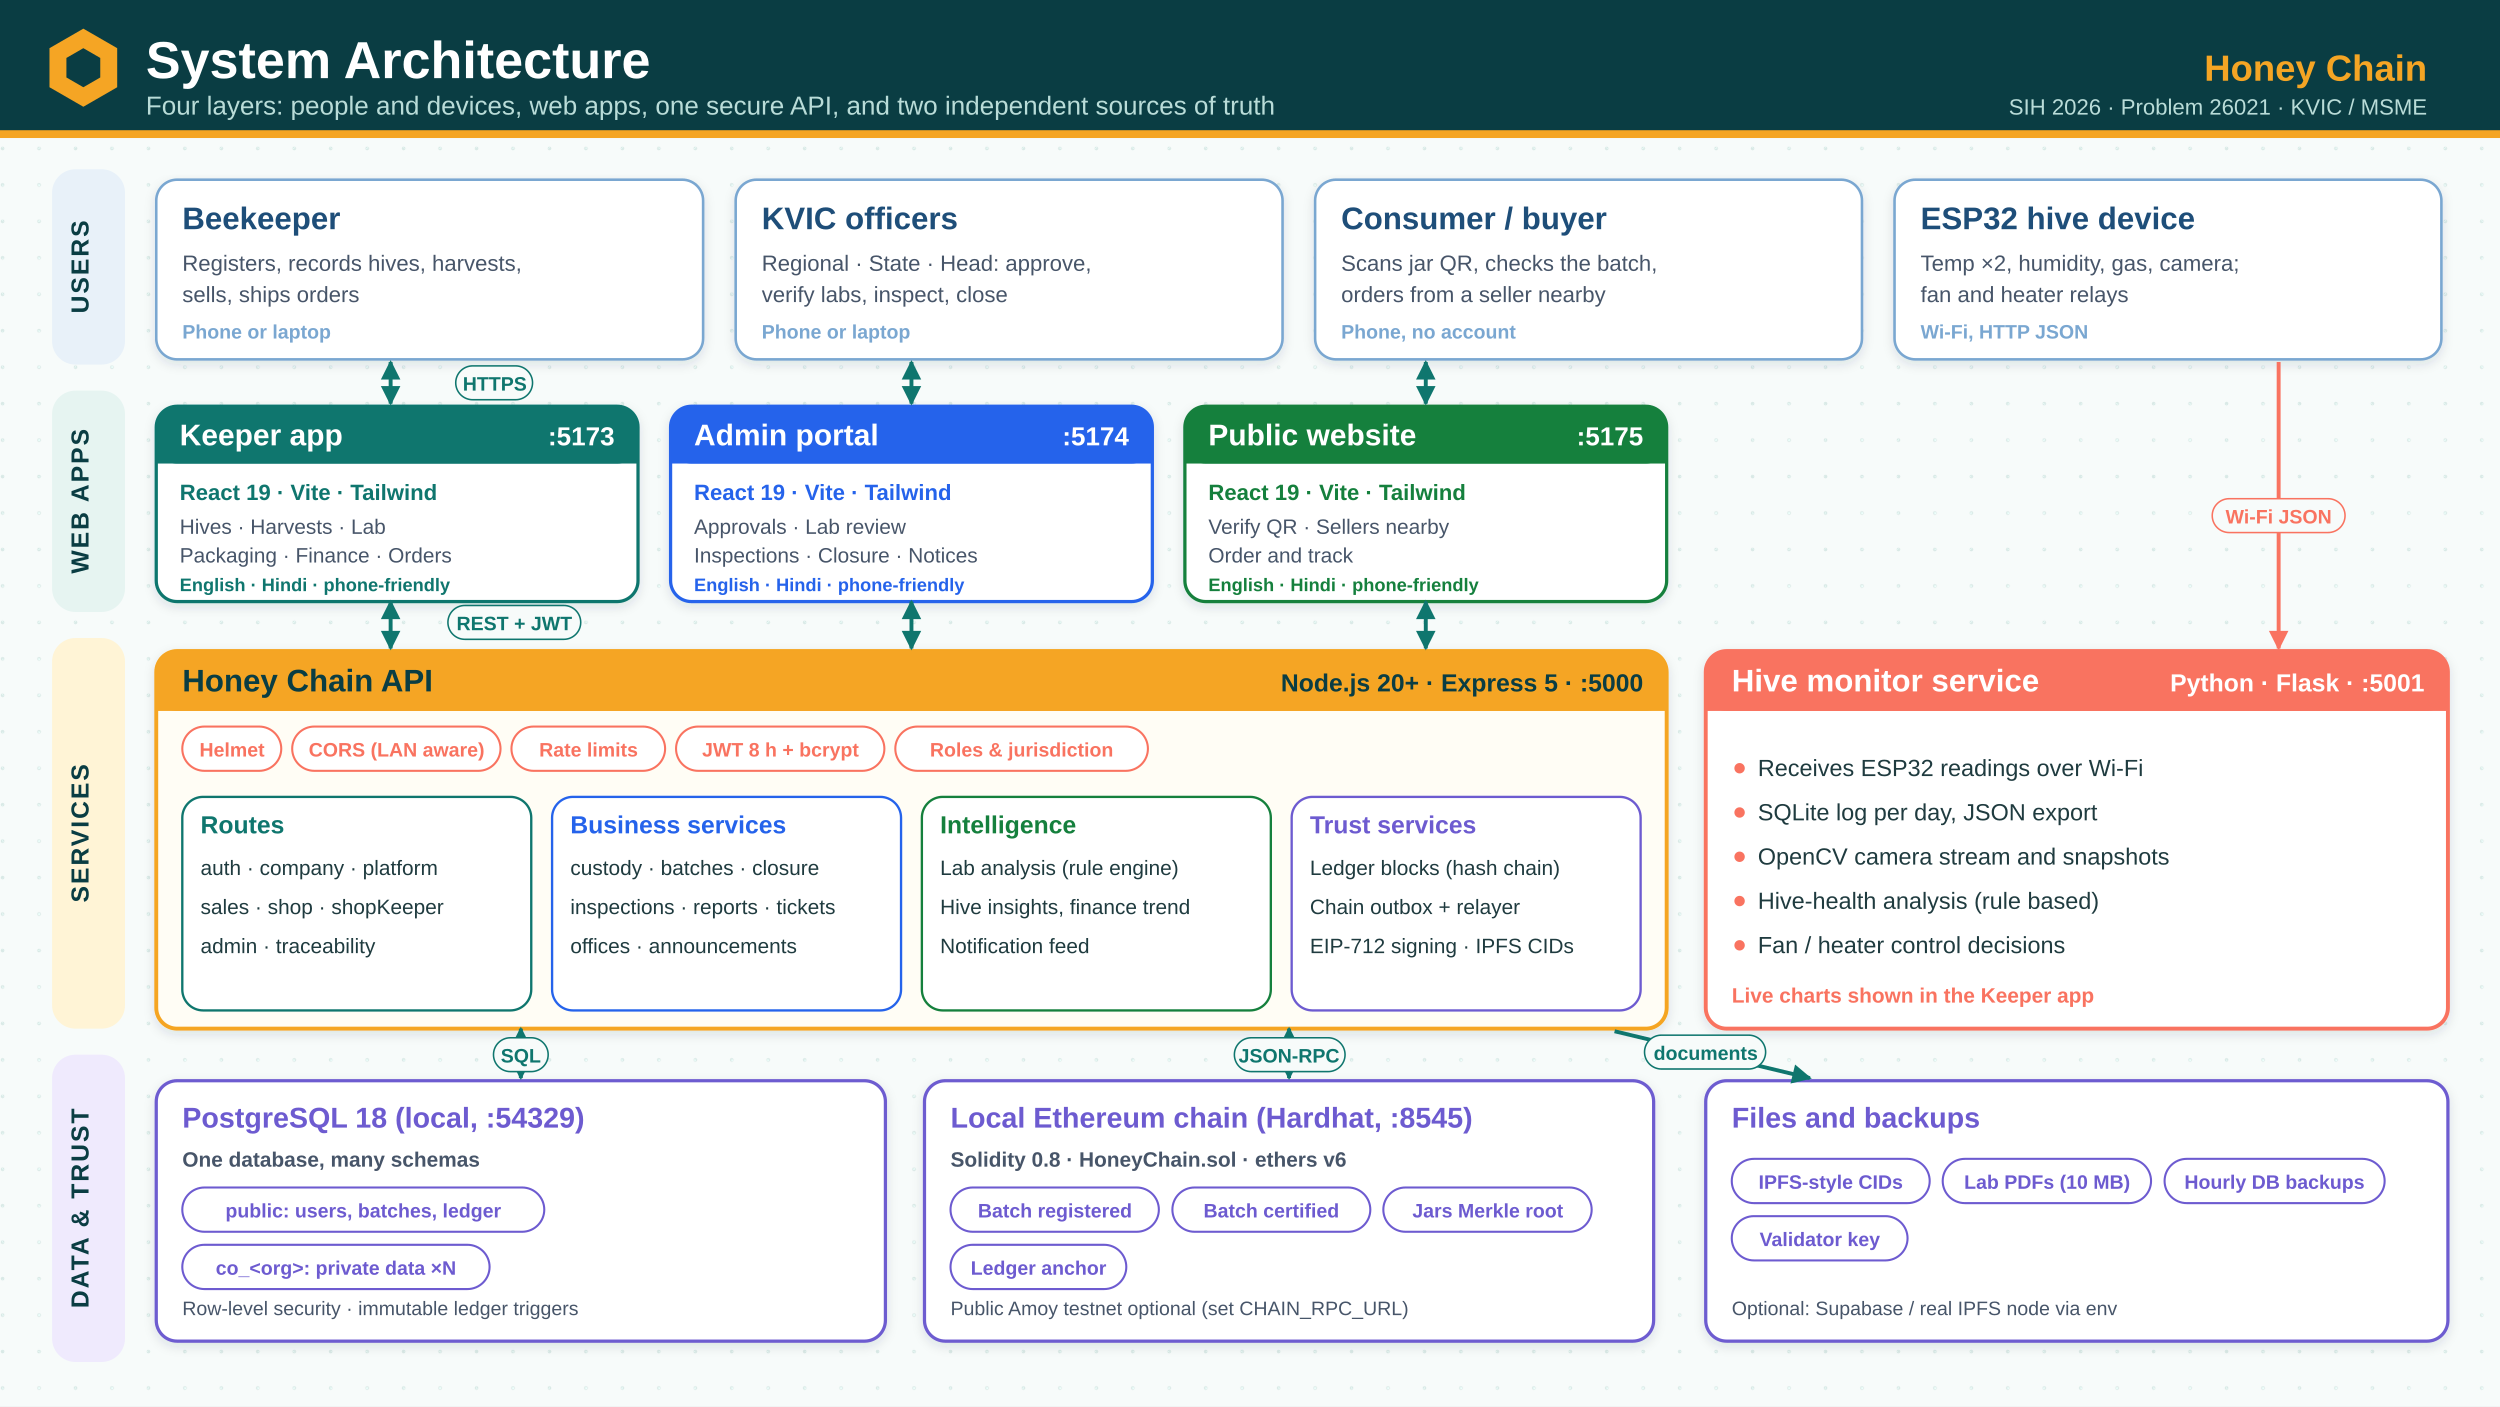
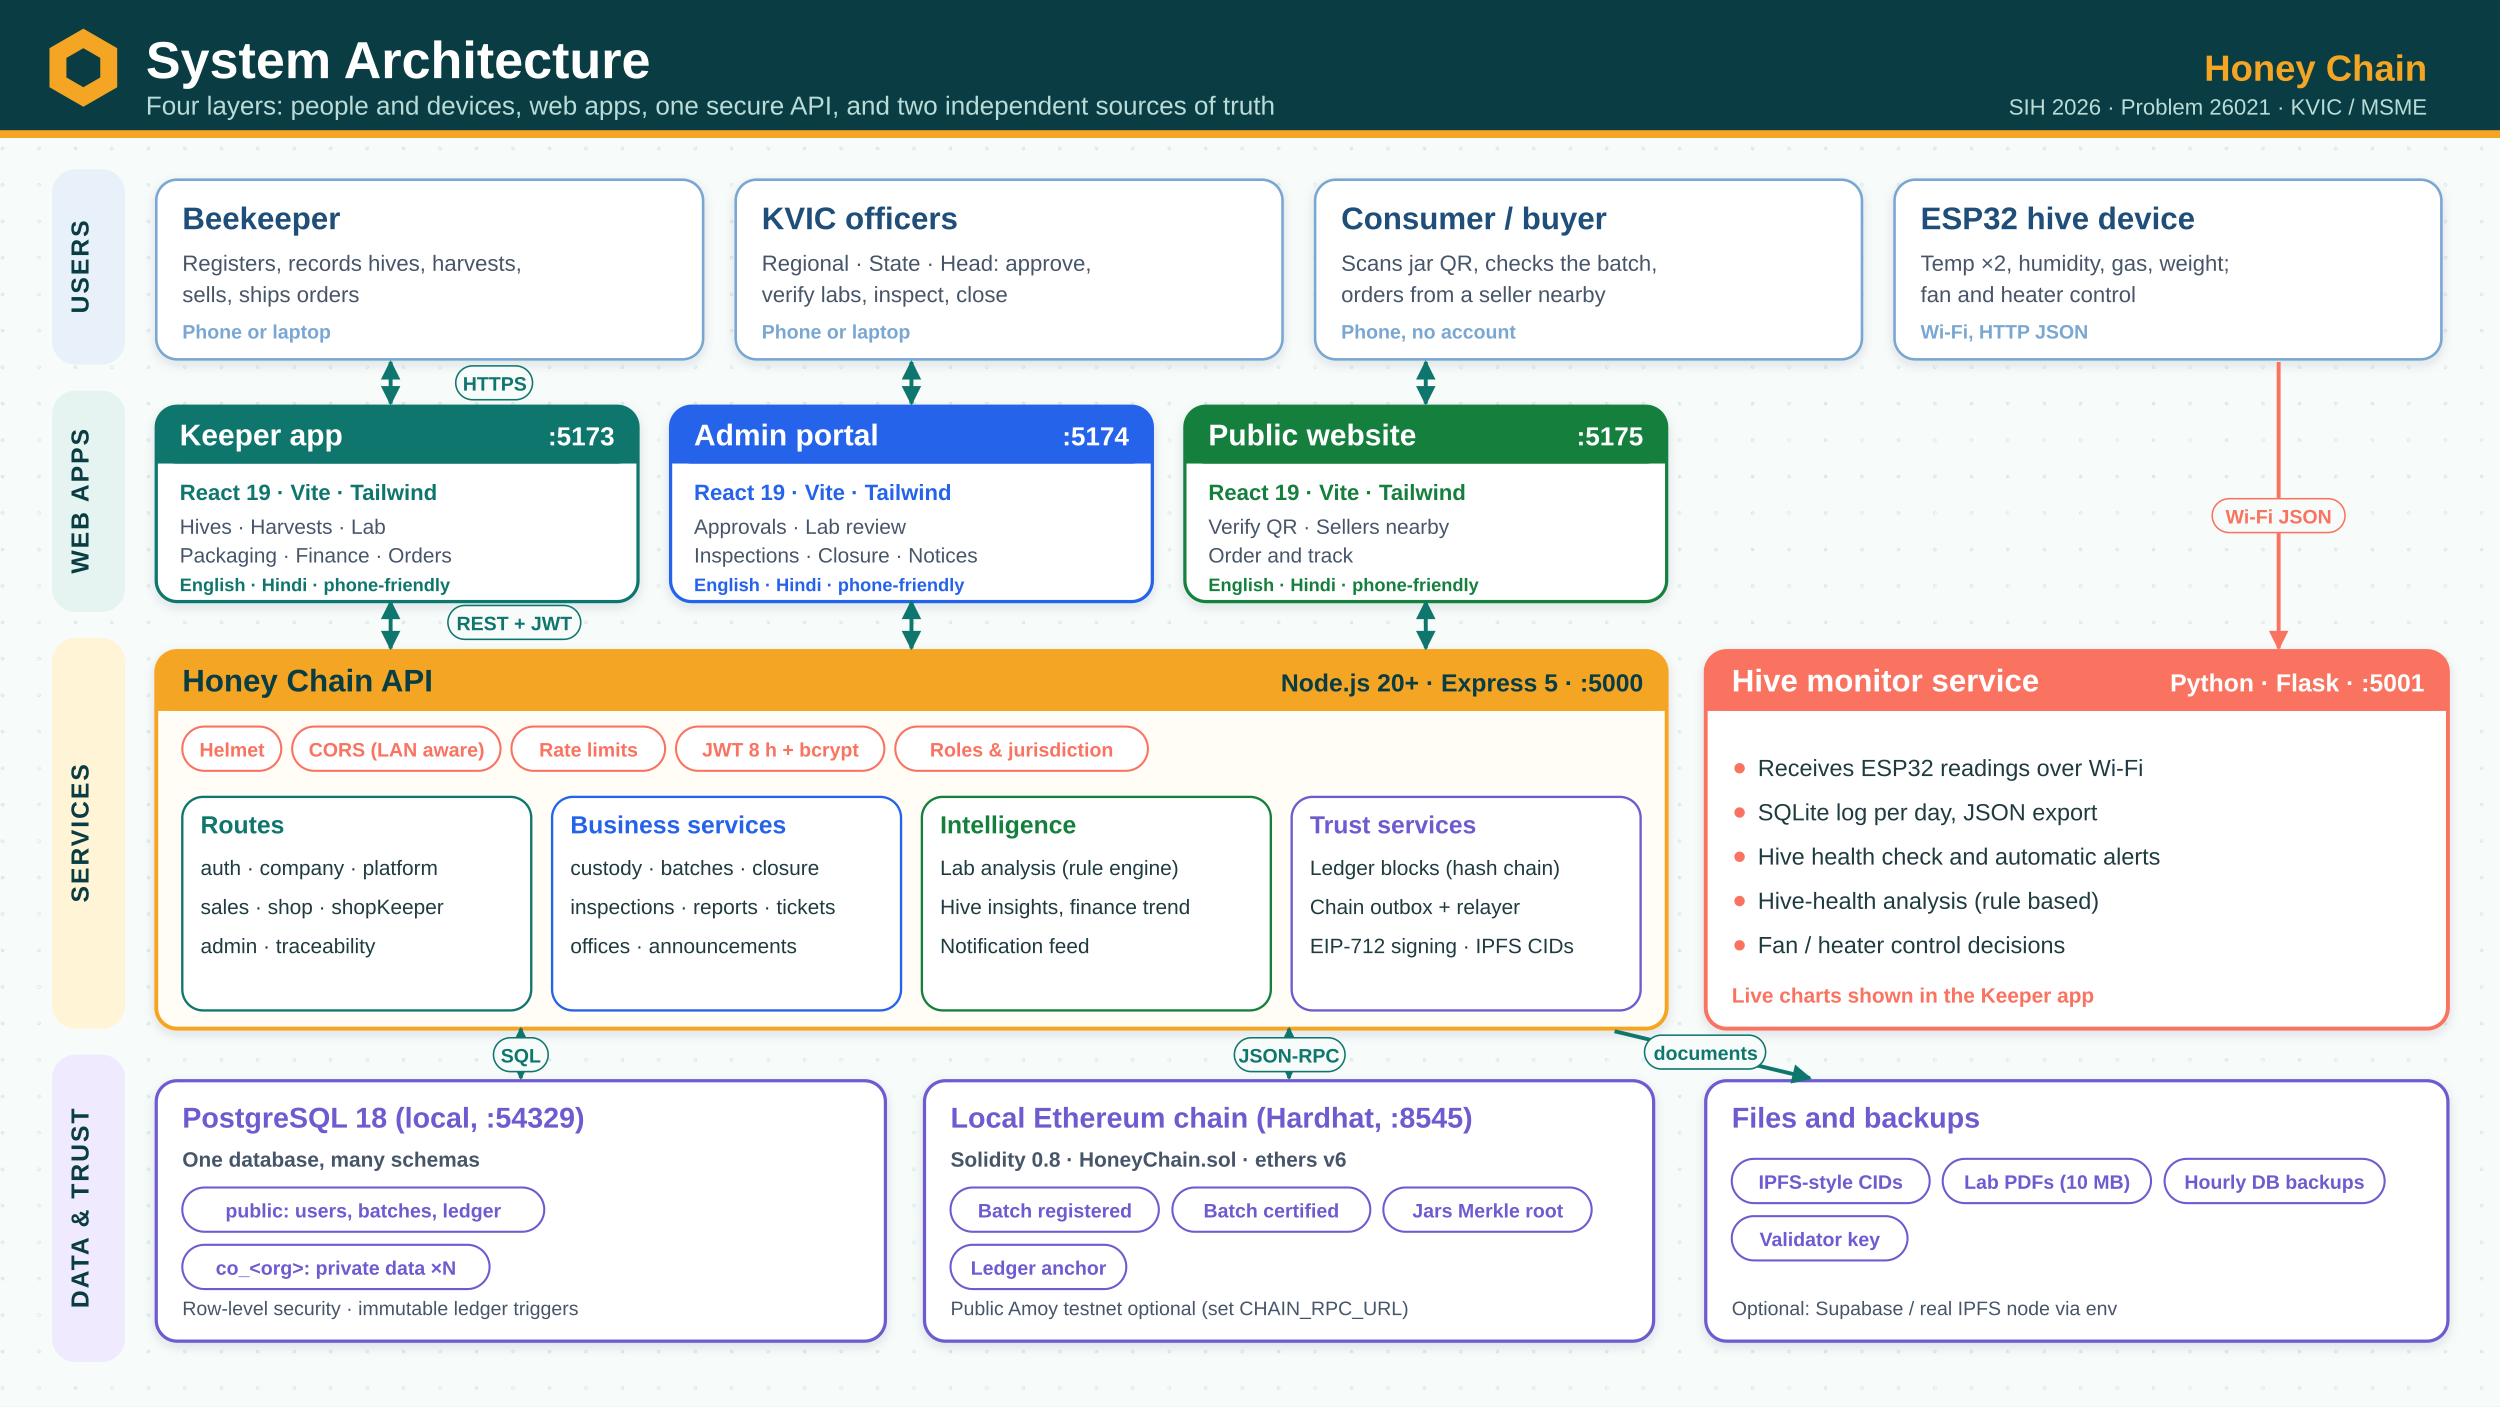
<svg xmlns="http://www.w3.org/2000/svg" width="1920" height="1080" viewBox="0 0 1920 1080" font-family="'Segoe UI', 'Helvetica Neue', Arial, sans-serif">
  <defs>
    <marker id="ah" viewBox="0 0 10 10" refX="9" refY="5" markerWidth="5" markerHeight="5" orient="auto-start-reverse">
      <path d="M0,0 L10,5 L0,10 z" fill="#0f766e" />
    </marker>
    <marker id="ahc" viewBox="0 0 10 10" refX="9" refY="5" markerWidth="5" markerHeight="5" orient="auto-start-reverse">
      <path d="M0,0 L10,5 L0,10 z" fill="#f97360" />
    </marker>
    <pattern id="dots" width="28" height="28" patternUnits="userSpaceOnUse">
      <circle cx="2" cy="2" r="1.4" fill="#d9e9e6" />
    </pattern>
    <filter id="sh" x="-5%" y="-5%" width="110%" height="120%">
      <feDropShadow dx="0" dy="3" stdDeviation="4" flood-color="#0a3d43" flood-opacity="0.12" />
    </filter>
  </defs>
  <rect width="1920" height="1080" fill="#f7fbfa" />
  <rect width="1920" height="1080" fill="url(#dots)" />
  <rect x="0" y="0" width="1920" height="104" fill="#0a3d43" />
  <rect x="0" y="100" width="1920" height="6" fill="#f5a524" />
  <polygon points="90.0,37.0 90.0,67.0 64.0,82.0 38.0,67.0 38.0,37.0 64.0,22.0" fill="#f5a524" />
  <polygon points="77.0,44.5 77.0,59.5 64.0,67.0 51.0,59.5 51.0,44.5 64.0,37.0" fill="#0a3d43" />
  <text x="112" y="60" font-size="40" font-weight="700" fill="#ffffff" text-anchor="start">System Architecture</text>
  <text x="112" y="88" font-size="20" font-weight="400" fill="#b9dcd8" text-anchor="start">Four layers: people and devices, web apps, one secure API, and two independent sources of truth</text>
  <text x="1864" y="62" font-size="28" font-weight="700" fill="#f5a524" text-anchor="end">Honey Chain</text>
  <text x="1864" y="88" font-size="17" font-weight="400" fill="#b9dcd8" text-anchor="end">SIH 2026 · Problem 26021 · KVIC / MSME</text>
  <rect x="40" y="130" width="56" height="150" rx="18" fill="#e8f1f9" stroke="none" stroke-width="1.5" />
  <g transform="translate(62,205.0) rotate(-90)">
    <text x="0" y="6" font-size="19" font-weight="700" fill="#0a3d43" text-anchor="middle" letter-spacing="1.5">USERS</text>
  </g>
  <rect x="40" y="300" width="56" height="170" rx="18" fill="#e6f4f1" stroke="none" stroke-width="1.5" />
  <g transform="translate(62,385.0) rotate(-90)">
    <text x="0" y="6" font-size="19" font-weight="700" fill="#0a3d43" text-anchor="middle" letter-spacing="1.5">WEB APPS</text>
  </g>
  <rect x="40" y="490" width="56" height="300" rx="18" fill="#fff4d6" stroke="none" stroke-width="1.5" />
  <g transform="translate(62,640.0) rotate(-90)">
    <text x="0" y="6" font-size="19" font-weight="700" fill="#0a3d43" text-anchor="middle" letter-spacing="1.5">SERVICES</text>
  </g>
  <rect x="40" y="810" width="56" height="236" rx="18" fill="#efeafd" stroke="none" stroke-width="1.5" />
  <g transform="translate(62,928.0) rotate(-90)">
    <text x="0" y="6" font-size="19" font-weight="700" fill="#0a3d43" text-anchor="middle" letter-spacing="1.5">DATA &amp; TRUST</text>
  </g>
  <rect x="120" y="138" width="420" height="138" rx="16" fill="#fff" stroke="#7aa7d1" stroke-width="2" filter="url(#sh)" />
  <text x="140" y="176" font-size="24" font-weight="700" fill="#1e4e79" text-anchor="start">Beekeeper</text>
  <text x="140" y="208" font-size="17" font-weight="400" fill="#475569" text-anchor="start">Registers, records hives, harvests,</text>
  <text x="140" y="232" font-size="17" font-weight="400" fill="#475569" text-anchor="start">sells, ships orders</text>
  <text x="140" y="260" font-size="15" font-weight="600" fill="#7aa7d1" text-anchor="start">Phone or laptop</text>
  <rect x="565" y="138" width="420" height="138" rx="16" fill="#fff" stroke="#7aa7d1" stroke-width="2" filter="url(#sh)" />
  <text x="585" y="176" font-size="24" font-weight="700" fill="#1e4e79" text-anchor="start">KVIC officers</text>
  <text x="585" y="208" font-size="17" font-weight="400" fill="#475569" text-anchor="start">Regional · State · Head: approve,</text>
  <text x="585" y="232" font-size="17" font-weight="400" fill="#475569" text-anchor="start">verify labs, inspect, close</text>
  <text x="585" y="260" font-size="15" font-weight="600" fill="#7aa7d1" text-anchor="start">Phone or laptop</text>
  <rect x="1010" y="138" width="420" height="138" rx="16" fill="#fff" stroke="#7aa7d1" stroke-width="2" filter="url(#sh)" />
  <text x="1030" y="176" font-size="24" font-weight="700" fill="#1e4e79" text-anchor="start">Consumer / buyer</text>
  <text x="1030" y="208" font-size="17" font-weight="400" fill="#475569" text-anchor="start">Scans jar QR, checks the batch,</text>
  <text x="1030" y="232" font-size="17" font-weight="400" fill="#475569" text-anchor="start">orders from a seller nearby</text>
  <text x="1030" y="260" font-size="15" font-weight="600" fill="#7aa7d1" text-anchor="start">Phone, no account</text>
  <rect x="1455" y="138" width="420" height="138" rx="16" fill="#fff" stroke="#7aa7d1" stroke-width="2" filter="url(#sh)" />
  <text x="1475" y="176" font-size="24" font-weight="700" fill="#1e4e79" text-anchor="start">ESP32 hive device</text>
-   <text x="1475" y="208" font-size="17" font-weight="400" fill="#475569" text-anchor="start">Temp ×2, humidity, gas, camera;</text>
-   <text x="1475" y="232" font-size="17" font-weight="400" fill="#475569" text-anchor="start">fan and heater relays</text>
+   <text x="1475" y="208" font-size="17" font-weight="400" fill="#475569" text-anchor="start">Temp ×2, humidity, gas, weight;</text>
+   <text x="1475" y="232" font-size="17" font-weight="400" fill="#475569" text-anchor="start">fan and heater control</text>
  <text x="1475" y="260" font-size="15" font-weight="600" fill="#7aa7d1" text-anchor="start">Wi-Fi, HTTP JSON</text>
  <rect x="120" y="312" width="370" height="150" rx="16" fill="#fff" stroke="#0f766e" stroke-width="2.5" filter="url(#sh)" />
  <rect x="120" y="312" width="370" height="44" rx="16" fill="#0f766e" />
  <rect x="120" y="336" width="370" height="20" fill="#0f766e" />
  <text x="138" y="342" font-size="23" font-weight="700" fill="#fff" text-anchor="start">Keeper app</text>
  <text x="472" y="342" font-size="20" font-weight="700" fill="#fff" text-anchor="end">:5173</text>
  <text x="138" y="384" font-size="17" font-weight="700" fill="#0f766e" text-anchor="start">React 19 · Vite · Tailwind</text>
  <text x="138" y="410" font-size="16" font-weight="400" fill="#475569" text-anchor="start">Hives · Harvests · Lab</text>
  <text x="138" y="432" font-size="16" font-weight="400" fill="#475569" text-anchor="start">Packaging · Finance · Orders</text>
  <text x="138" y="454" font-size="14" font-weight="600" fill="#0f766e" text-anchor="start">English · Hindi · phone-friendly</text>
  <rect x="515" y="312" width="370" height="150" rx="16" fill="#fff" stroke="#2563eb" stroke-width="2.5" filter="url(#sh)" />
  <rect x="515" y="312" width="370" height="44" rx="16" fill="#2563eb" />
  <rect x="515" y="336" width="370" height="20" fill="#2563eb" />
  <text x="533" y="342" font-size="23" font-weight="700" fill="#fff" text-anchor="start">Admin portal</text>
  <text x="867" y="342" font-size="20" font-weight="700" fill="#fff" text-anchor="end">:5174</text>
  <text x="533" y="384" font-size="17" font-weight="700" fill="#2563eb" text-anchor="start">React 19 · Vite · Tailwind</text>
  <text x="533" y="410" font-size="16" font-weight="400" fill="#475569" text-anchor="start">Approvals · Lab review</text>
  <text x="533" y="432" font-size="16" font-weight="400" fill="#475569" text-anchor="start">Inspections · Closure · Notices</text>
  <text x="533" y="454" font-size="14" font-weight="600" fill="#2563eb" text-anchor="start">English · Hindi · phone-friendly</text>
  <rect x="910" y="312" width="370" height="150" rx="16" fill="#fff" stroke="#15803d" stroke-width="2.5" filter="url(#sh)" />
  <rect x="910" y="312" width="370" height="44" rx="16" fill="#15803d" />
  <rect x="910" y="336" width="370" height="20" fill="#15803d" />
  <text x="928" y="342" font-size="23" font-weight="700" fill="#fff" text-anchor="start">Public website</text>
  <text x="1262" y="342" font-size="20" font-weight="700" fill="#fff" text-anchor="end">:5175</text>
  <text x="928" y="384" font-size="17" font-weight="700" fill="#15803d" text-anchor="start">React 19 · Vite · Tailwind</text>
  <text x="928" y="410" font-size="16" font-weight="400" fill="#475569" text-anchor="start">Verify QR · Sellers nearby</text>
  <text x="928" y="432" font-size="16" font-weight="400" fill="#475569" text-anchor="start">Order and track</text>
  <text x="928" y="454" font-size="14" font-weight="600" fill="#15803d" text-anchor="start">English · Hindi · phone-friendly</text>
  <rect x="120" y="500" width="1160" height="290" rx="16" fill="#fffdf5" stroke="#f5a524" stroke-width="3" filter="url(#sh)" />
  <rect x="120" y="500" width="1160" height="46" rx="16" fill="#f5a524" />
  <rect x="120" y="528" width="1160" height="18" fill="#f5a524" />
  <text x="140" y="531" font-size="24" font-weight="700" fill="#0a3d43" text-anchor="start">Honey Chain API</text>
  <text x="1262" y="531" font-size="19" font-weight="700" fill="#0a3d43" text-anchor="end">Node.js 20+ · Express 5 · :5000</text>
  <rect x="140" y="558" width="76" height="34" rx="17" fill="#ffffff" stroke="#f97360" stroke-width="1.6" />
  <text x="178.2" y="581" font-size="15" font-weight="600" fill="#f97360" text-anchor="middle">Helmet</text>
  <rect x="224.4" y="558" width="160" height="34" rx="17" fill="#ffffff" stroke="#f97360" stroke-width="1.6" />
  <text x="304.6" y="581" font-size="15" font-weight="600" fill="#f97360" text-anchor="middle">CORS (LAN aware)</text>
  <rect x="392.8" y="558" width="118" height="34" rx="17" fill="#ffffff" stroke="#f97360" stroke-width="1.6" />
  <text x="452.0" y="581" font-size="15" font-weight="600" fill="#f97360" text-anchor="middle">Rate limits</text>
  <rect x="519.2" y="558" width="160" height="34" rx="17" fill="#ffffff" stroke="#f97360" stroke-width="1.6" />
  <text x="599.4" y="581" font-size="15" font-weight="600" fill="#f97360" text-anchor="middle">JWT 8 h + bcrypt</text>
  <rect x="687.6" y="558" width="194" height="34" rx="17" fill="#ffffff" stroke="#f97360" stroke-width="1.6" />
  <text x="784.6" y="581" font-size="15" font-weight="600" fill="#f97360" text-anchor="middle">Roles &amp; jurisdiction</text>
  <rect x="140" y="612" width="268" height="164" rx="16" fill="#fff" stroke="#0f766e" stroke-width="1.8" />
  <text x="154" y="640" font-size="19" font-weight="700" fill="#0f766e" text-anchor="start">Routes</text>
  <text x="154" y="672" font-size="16" font-weight="400" fill="#1f3b3f" text-anchor="start">auth · company · platform</text>
  <text x="154" y="702" font-size="16" font-weight="400" fill="#1f3b3f" text-anchor="start">sales · shop · shopKeeper</text>
  <text x="154" y="732" font-size="16" font-weight="400" fill="#1f3b3f" text-anchor="start">admin · traceability</text>
  <rect x="424" y="612" width="268" height="164" rx="16" fill="#fff" stroke="#2563eb" stroke-width="1.8" />
  <text x="438" y="640" font-size="19" font-weight="700" fill="#2563eb" text-anchor="start">Business services</text>
  <text x="438" y="672" font-size="16" font-weight="400" fill="#1f3b3f" text-anchor="start">custody · batches · closure</text>
  <text x="438" y="702" font-size="16" font-weight="400" fill="#1f3b3f" text-anchor="start">inspections · reports · tickets</text>
  <text x="438" y="732" font-size="16" font-weight="400" fill="#1f3b3f" text-anchor="start">offices · announcements</text>
  <rect x="708" y="612" width="268" height="164" rx="16" fill="#fff" stroke="#15803d" stroke-width="1.8" />
  <text x="722" y="640" font-size="19" font-weight="700" fill="#15803d" text-anchor="start">Intelligence</text>
  <text x="722" y="672" font-size="16" font-weight="400" fill="#1f3b3f" text-anchor="start">Lab analysis (rule engine)</text>
  <text x="722" y="702" font-size="16" font-weight="400" fill="#1f3b3f" text-anchor="start">Hive insights, finance trend</text>
  <text x="722" y="732" font-size="16" font-weight="400" fill="#1f3b3f" text-anchor="start">Notification feed</text>
  <rect x="992" y="612" width="268" height="164" rx="16" fill="#fff" stroke="#6d5bd0" stroke-width="1.8" />
  <text x="1006" y="640" font-size="19" font-weight="700" fill="#6d5bd0" text-anchor="start">Trust services</text>
  <text x="1006" y="672" font-size="16" font-weight="400" fill="#1f3b3f" text-anchor="start">Ledger blocks (hash chain)</text>
  <text x="1006" y="702" font-size="16" font-weight="400" fill="#1f3b3f" text-anchor="start">Chain outbox + relayer</text>
  <text x="1006" y="732" font-size="16" font-weight="400" fill="#1f3b3f" text-anchor="start">EIP-712 signing · IPFS CIDs</text>
  <rect x="1310" y="500" width="570" height="290" rx="16" fill="#fff" stroke="#f97360" stroke-width="3" filter="url(#sh)" />
  <rect x="1310" y="500" width="570" height="46" rx="16" fill="#f97360" />
  <rect x="1310" y="528" width="570" height="18" fill="#f97360" />
  <text x="1330" y="531" font-size="24" font-weight="700" fill="#fff" text-anchor="start">Hive monitor service</text>
  <text x="1862" y="531" font-size="19" font-weight="700" fill="#fff" text-anchor="end">Python · Flask · :5001</text>
  <circle cx="1336" cy="590" r="4" fill="#f97360" />
  <text x="1350" y="596" font-size="18" font-weight="400" fill="#1f3b3f" text-anchor="start">Receives ESP32 readings over Wi-Fi</text>
  <circle cx="1336" cy="624" r="4" fill="#f97360" />
  <text x="1350" y="630" font-size="18" font-weight="400" fill="#1f3b3f" text-anchor="start">SQLite log per day, JSON export</text>
  <circle cx="1336" cy="658" r="4" fill="#f97360" />
-   <text x="1350" y="664" font-size="18" font-weight="400" fill="#1f3b3f" text-anchor="start">OpenCV camera stream and snapshots</text>
+   <text x="1350" y="664" font-size="18" font-weight="400" fill="#1f3b3f" text-anchor="start">Hive health check and automatic alerts</text>
  <circle cx="1336" cy="692" r="4" fill="#f97360" />
  <text x="1350" y="698" font-size="18" font-weight="400" fill="#1f3b3f" text-anchor="start">Hive-health analysis (rule based)</text>
  <circle cx="1336" cy="726" r="4" fill="#f97360" />
  <text x="1350" y="732" font-size="18" font-weight="400" fill="#1f3b3f" text-anchor="start">Fan / heater control decisions</text>
  <text x="1330" y="770" font-size="16" font-weight="600" fill="#f97360" text-anchor="start">Live charts shown in the Keeper app</text>
  <rect x="120" y="830" width="560" height="200" rx="16" fill="#fff" stroke="#6d5bd0" stroke-width="2.5" filter="url(#sh)" />
  <text x="140" y="866" font-size="22" font-weight="700" fill="#6d5bd0" text-anchor="start">PostgreSQL 18 (local, :54329)</text>
  <text x="140" y="896" font-size="16" font-weight="600" fill="#475569" text-anchor="start">One database, many schemas</text>
  <rect x="140" y="912" width="278" height="34" rx="17" fill="#ffffff" stroke="#6d5bd0" stroke-width="1.6" />
  <text x="279.0" y="935" font-size="15" font-weight="600" fill="#6d5bd0" text-anchor="middle">public: users, batches, ledger</text>
  <rect x="140" y="956" width="236" height="34" rx="17" fill="#ffffff" stroke="#6d5bd0" stroke-width="1.6" />
  <text x="258.0" y="979" font-size="15" font-weight="600" fill="#6d5bd0" text-anchor="middle">co_&lt;org&gt;: private data ×N</text>
  <text x="140" y="1010" font-size="15" font-weight="400" fill="#475569" text-anchor="start">Row-level security · immutable ledger triggers</text>
  <rect x="710" y="830" width="560" height="200" rx="16" fill="#fff" stroke="#6d5bd0" stroke-width="2.5" filter="url(#sh)" />
  <text x="730" y="866" font-size="22" font-weight="700" fill="#6d5bd0" text-anchor="start">Local Ethereum chain (Hardhat, :8545)</text>
  <text x="730" y="896" font-size="16" font-weight="600" fill="#475569" text-anchor="start">Solidity 0.8 · HoneyChain.sol · ethers v6</text>
  <rect x="730" y="912" width="160" height="34" rx="17" fill="#ffffff" stroke="#6d5bd0" stroke-width="1.6" />
  <text x="810.2" y="935" font-size="15" font-weight="600" fill="#6d5bd0" text-anchor="middle">Batch registered</text>
  <rect x="900.4" y="912" width="152" height="34" rx="17" fill="#ffffff" stroke="#6d5bd0" stroke-width="1.6" />
  <text x="976.4" y="935" font-size="15" font-weight="600" fill="#6d5bd0" text-anchor="middle">Batch certified</text>
  <rect x="1062.4" y="912" width="160" height="34" rx="17" fill="#ffffff" stroke="#6d5bd0" stroke-width="1.6" />
  <text x="1142.6" y="935" font-size="15" font-weight="600" fill="#6d5bd0" text-anchor="middle">Jars Merkle root</text>
  <rect x="730" y="956" width="135" height="34" rx="17" fill="#ffffff" stroke="#6d5bd0" stroke-width="1.6" />
  <text x="797.6" y="979" font-size="15" font-weight="600" fill="#6d5bd0" text-anchor="middle">Ledger anchor</text>
  <text x="730" y="1010" font-size="15" font-weight="400" fill="#475569" text-anchor="start">Public Amoy testnet optional (set CHAIN_RPC_URL)</text>
  <rect x="1310" y="830" width="570" height="200" rx="16" fill="#fff" stroke="#6d5bd0" stroke-width="2.5" filter="url(#sh)" />
  <text x="1330" y="866" font-size="22" font-weight="700" fill="#6d5bd0" text-anchor="start">Files and backups</text>
  <rect x="1330" y="890" width="152" height="34" rx="17" fill="#ffffff" stroke="#6d5bd0" stroke-width="1.6" />
  <text x="1406.0" y="913" font-size="15" font-weight="600" fill="#6d5bd0" text-anchor="middle">IPFS-style CIDs</text>
  <rect x="1492.0" y="890" width="160" height="34" rx="17" fill="#ffffff" stroke="#6d5bd0" stroke-width="1.6" />
  <text x="1572.2" y="913" font-size="15" font-weight="600" fill="#6d5bd0" text-anchor="middle">Lab PDFs (10 MB)</text>
  <rect x="1662.4" y="890" width="169" height="34" rx="17" fill="#ffffff" stroke="#6d5bd0" stroke-width="1.6" />
  <text x="1746.8" y="913" font-size="15" font-weight="600" fill="#6d5bd0" text-anchor="middle">Hourly DB backups</text>
  <rect x="1330" y="934" width="135" height="34" rx="17" fill="#ffffff" stroke="#6d5bd0" stroke-width="1.6" />
  <text x="1397.6" y="957" font-size="15" font-weight="600" fill="#6d5bd0" text-anchor="middle">Validator key</text>
  <text x="1330" y="1010" font-size="15" font-weight="400" fill="#475569" text-anchor="start">Optional: Supabase / real IPFS node via env</text>
  <line x1="300" y1="278" x2="300" y2="310" stroke="#0f766e" stroke-width="3" marker-end="url(#ah)" marker-start="url(#ah)" />
  <rect x="350" y="281" width="59" height="26" rx="13" fill="#f7fbfa" stroke="#0f766e" stroke-width="1.2" />
  <text x="380" y="300" font-size="15" font-weight="600" fill="#0f766e" text-anchor="middle">HTTPS</text>
  <line x1="700" y1="278" x2="700" y2="310" stroke="#0f766e" stroke-width="3" marker-end="url(#ah)" marker-start="url(#ah)" />
  <line x1="1095" y1="278" x2="1095" y2="310" stroke="#0f766e" stroke-width="3" marker-end="url(#ah)" marker-start="url(#ah)" />
  <line x1="1750" y1="278" x2="1750" y2="498" stroke="#f97360" stroke-width="3" marker-end="url(#ahc)" />
  <rect x="1699" y="383" width="102" height="26" rx="13" fill="#f7fbfa" stroke="#f97360" stroke-width="1.2" />
  <text x="1750" y="402" font-size="15" font-weight="600" fill="#f97360" text-anchor="middle">Wi-Fi JSON</text>
  <line x1="300" y1="462" x2="300" y2="498" stroke="#0f766e" stroke-width="3" marker-end="url(#ah)" marker-start="url(#ah)" />
  <rect x="344" y="465" width="102" height="26" rx="13" fill="#f7fbfa" stroke="#0f766e" stroke-width="1.2" />
  <text x="395" y="484" font-size="15" font-weight="600" fill="#0f766e" text-anchor="middle">REST + JWT</text>
  <line x1="700" y1="462" x2="700" y2="498" stroke="#0f766e" stroke-width="3" marker-end="url(#ah)" marker-start="url(#ah)" />
  <line x1="1095" y1="462" x2="1095" y2="498" stroke="#0f766e" stroke-width="3" marker-end="url(#ah)" marker-start="url(#ah)" />
  <line x1="400" y1="790" x2="400" y2="828" stroke="#0f766e" stroke-width="3" marker-end="url(#ah)" marker-start="url(#ah)" />
  <rect x="379" y="797" width="42" height="26" rx="13" fill="#f7fbfa" stroke="#0f766e" stroke-width="1.2" />
  <text x="400" y="816" font-size="15" font-weight="600" fill="#0f766e" text-anchor="middle">SQL</text>
  <line x1="990" y1="790" x2="990" y2="828" stroke="#0f766e" stroke-width="3" marker-end="url(#ah)" marker-start="url(#ah)" />
  <rect x="948" y="797" width="85" height="26" rx="13" fill="#f7fbfa" stroke="#0f766e" stroke-width="1.2" />
  <text x="990" y="816" font-size="15" font-weight="600" fill="#0f766e" text-anchor="middle">JSON-RPC</text>
  <line x1="1240" y1="792" x2="1390" y2="828" stroke="#0f766e" stroke-width="3" marker-end="url(#ah)" />
  <rect x="1263" y="795" width="93" height="26" rx="13" fill="#f7fbfa" stroke="#0f766e" stroke-width="1.2" />
  <text x="1310" y="814" font-size="15" font-weight="600" fill="#0f766e" text-anchor="middle">documents</text>
</svg>
